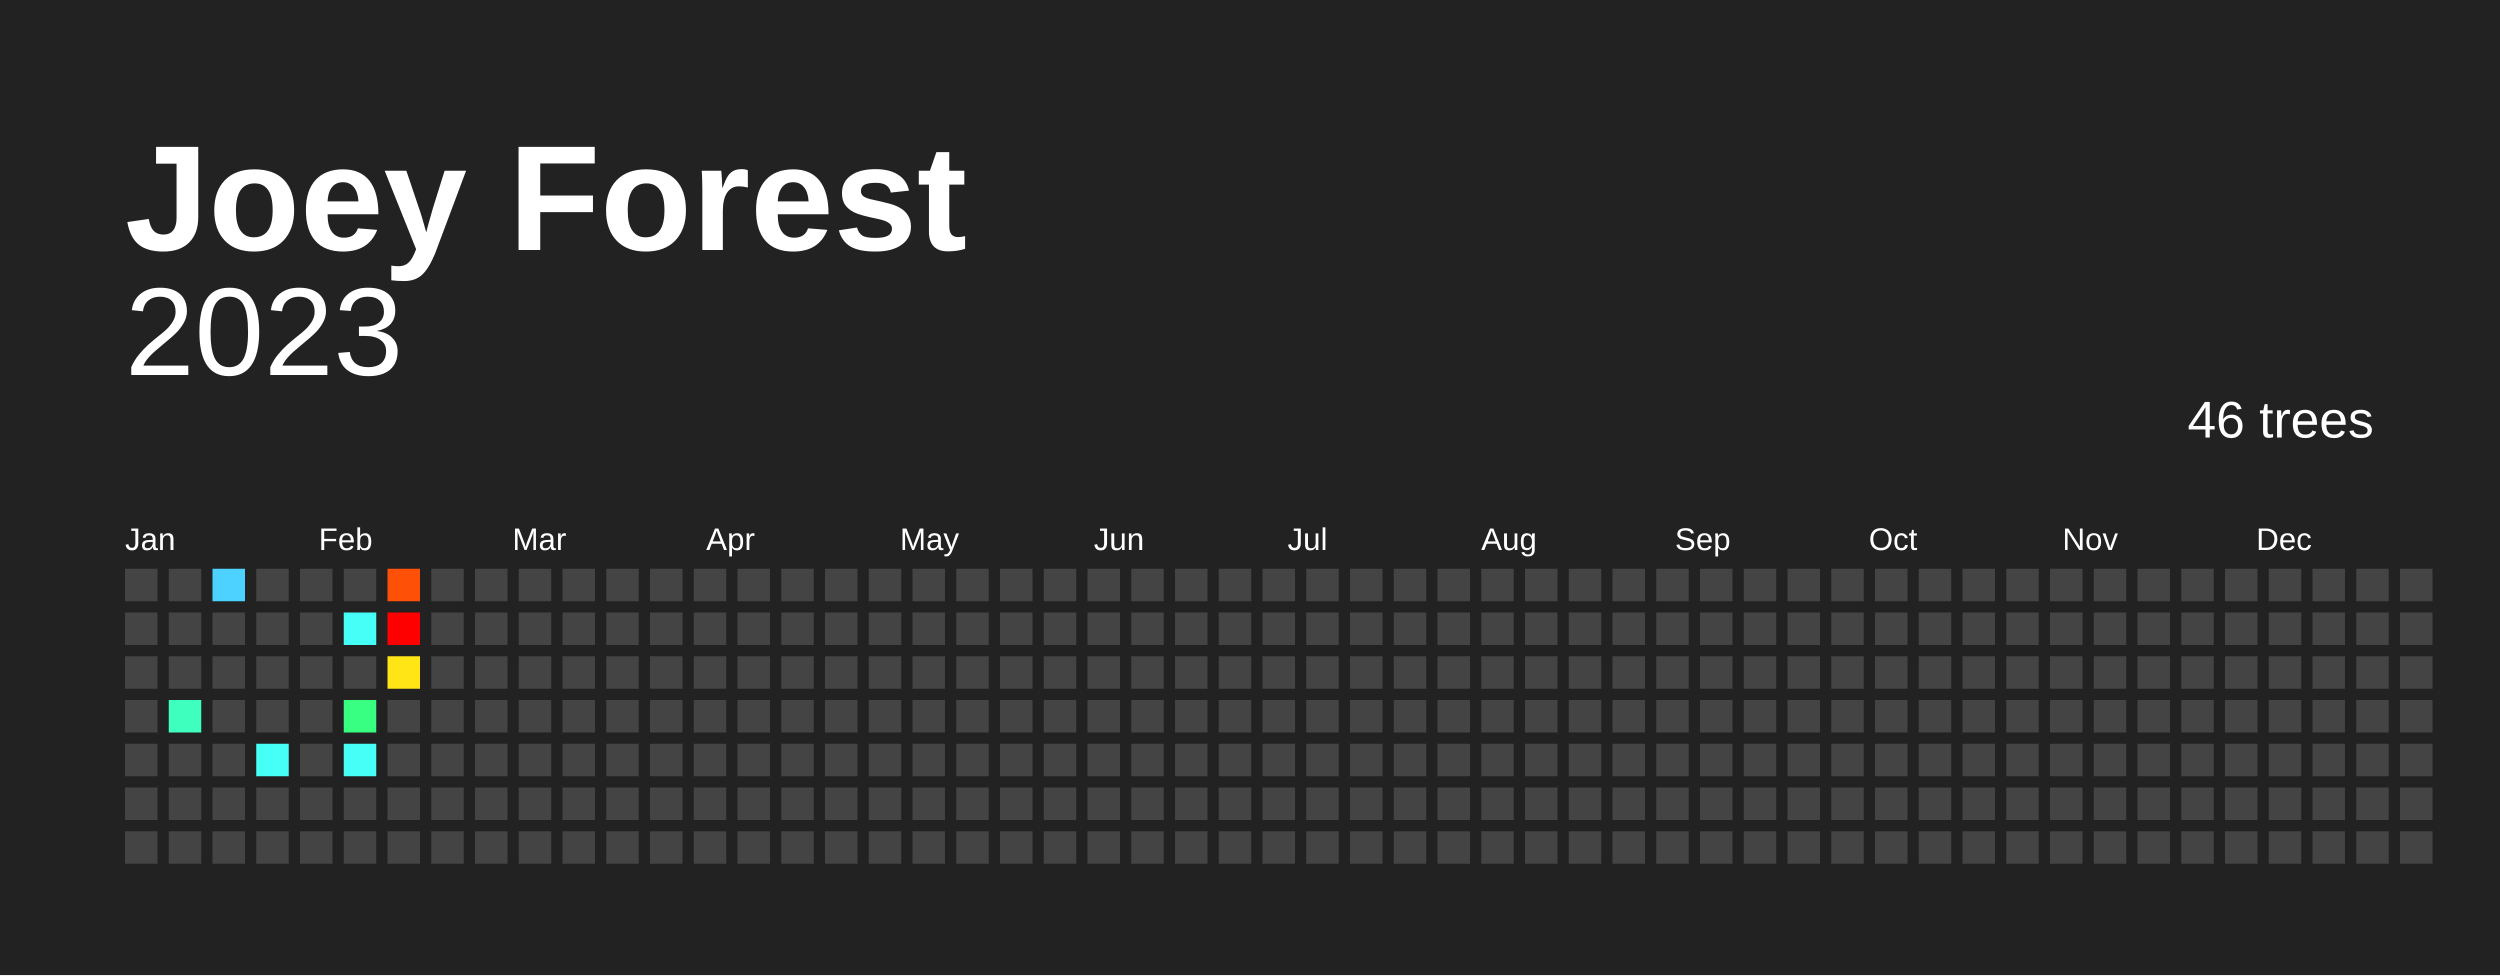
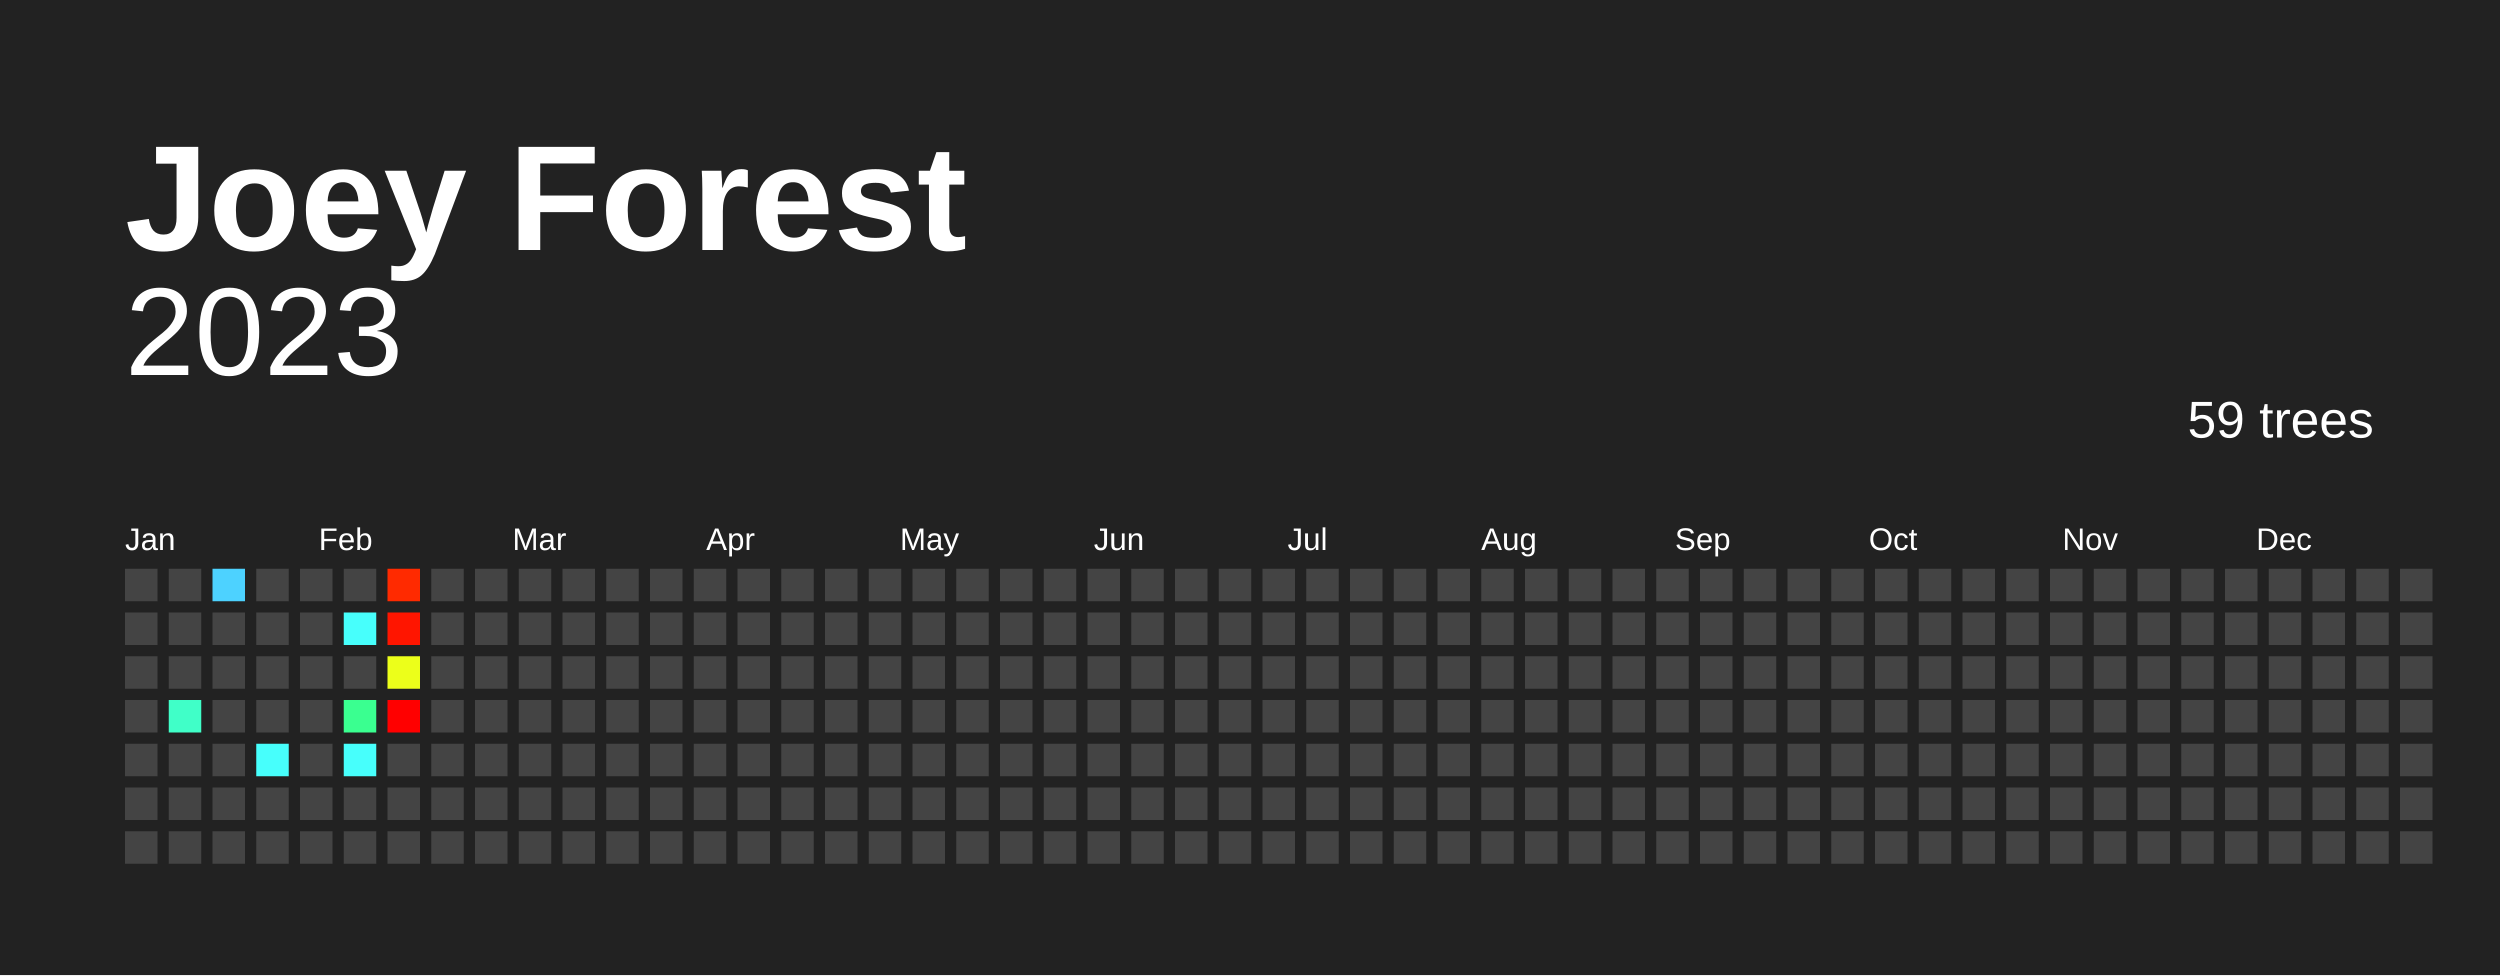
<svg xmlns="http://www.w3.org/2000/svg" baseProfile="full" height="78mm" version="1.1" viewBox="0,0,200,78" width="200mm">
  <defs />
  <rect fill="#222222" height="78" width="200" x="0" y="0" />
  <text fill="#FFFFFF" style="font-size:12px; font-family:Arial; font-weight:bold;" x="10" y="20">Joey Forest</text>
  <text alignment-baseline="hanging" fill="#FFFFFF" style="font-size:10.0px; font-family:Arial;" x="10" y="30">2023</text>
-   <text alignment-baseline="hanging" fill="#FFFFFF" style="font-size:4.125px; font-family:Arial;" x="175" y="35">46 trees</text>
+   <text alignment-baseline="hanging" fill="#FFFFFF" style="font-size:4.125px; font-family:Arial;" x="175" y="35">59 trees</text>
  <text fill="#FFFFFF" style="font-size:2.5px; font-family:Arial" x="10.0" y="44">Jan</text>
  <text fill="#FFFFFF" style="font-size:2.5px; font-family:Arial" x="25.5" y="44">Feb</text>
  <text fill="#FFFFFF" style="font-size:2.5px; font-family:Arial" x="41.0" y="44">Mar</text>
  <text fill="#FFFFFF" style="font-size:2.5px; font-family:Arial" x="56.5" y="44">Apr</text>
  <text fill="#FFFFFF" style="font-size:2.5px; font-family:Arial" x="72.0" y="44">May</text>
  <text fill="#FFFFFF" style="font-size:2.5px; font-family:Arial" x="87.5" y="44">Jun</text>
  <text fill="#FFFFFF" style="font-size:2.5px; font-family:Arial" x="103.0" y="44">Jul</text>
  <text fill="#FFFFFF" style="font-size:2.5px; font-family:Arial" x="118.5" y="44">Aug</text>
  <text fill="#FFFFFF" style="font-size:2.5px; font-family:Arial" x="134.0" y="44">Sep</text>
  <text fill="#FFFFFF" style="font-size:2.5px; font-family:Arial" x="149.5" y="44">Oct</text>
  <text fill="#FFFFFF" style="font-size:2.5px; font-family:Arial" x="165.0" y="44">Nov</text>
  <text fill="#FFFFFF" style="font-size:2.5px; font-family:Arial" x="180.5" y="44">Dec</text>
  <rect fill="#444444" height="2.6" width="2.6" x="10.0" y="45.5" />
  <rect fill="#444444" height="2.6" width="2.6" x="10.0" y="49.0" />
  <rect fill="#444444" height="2.6" width="2.6" x="10.0" y="52.5" />
  <rect fill="#444444" height="2.6" width="2.6" x="10.0" y="56.0" />
  <rect fill="#444444" height="2.6" width="2.6" x="10.0" y="59.5" />
  <rect fill="#444444" height="2.6" width="2.6" x="10.0" y="63.0" />
  <rect fill="#444444" height="2.6" width="2.6" x="10.0" y="66.5" />
  <rect fill="#444444" height="2.6" width="2.6" x="13.5" y="45.5" />
  <rect fill="#444444" height="2.6" width="2.6" x="13.5" y="49.0" />
  <rect fill="#444444" height="2.6" width="2.6" x="13.5" y="52.5" />
-   <rect fill="#3fffbe" height="2.6" width="2.6" x="13.5" y="56.0" />
+   <rect fill="#40ffc8" height="2.6" width="2.6" x="13.5" y="56.0" />
  <rect fill="#444444" height="2.6" width="2.6" x="13.5" y="59.5" />
  <rect fill="#444444" height="2.6" width="2.6" x="13.5" y="63.0" />
  <rect fill="#444444" height="2.6" width="2.6" x="13.5" y="66.5" />
  <rect fill="#4dd2ff" height="2.6" width="2.6" x="17.0" y="45.5" />
  <rect fill="#444444" height="2.6" width="2.6" x="17.0" y="49.0" />
  <rect fill="#444444" height="2.6" width="2.6" x="17.0" y="52.5" />
  <rect fill="#444444" height="2.6" width="2.6" x="17.0" y="56.0" />
  <rect fill="#444444" height="2.6" width="2.6" x="17.0" y="59.5" />
  <rect fill="#444444" height="2.6" width="2.6" x="17.0" y="63.0" />
  <rect fill="#444444" height="2.6" width="2.6" x="17.0" y="66.5" />
  <rect fill="#444444" height="2.6" width="2.6" x="20.5" y="45.5" />
  <rect fill="#444444" height="2.6" width="2.6" x="20.5" y="49.0" />
  <rect fill="#444444" height="2.6" width="2.6" x="20.5" y="52.5" />
  <rect fill="#444444" height="2.6" width="2.6" x="20.5" y="56.0" />
-   <rect fill="#46fff7" height="2.6" width="2.6" x="20.5" y="59.5" />
+   <rect fill="#47fffc" height="2.6" width="2.6" x="20.5" y="59.5" />
  <rect fill="#444444" height="2.6" width="2.6" x="20.5" y="63.0" />
  <rect fill="#444444" height="2.6" width="2.6" x="20.5" y="66.5" />
  <rect fill="#444444" height="2.6" width="2.6" x="24.0" y="45.5" />
  <rect fill="#444444" height="2.6" width="2.6" x="24.0" y="49.0" />
  <rect fill="#444444" height="2.6" width="2.6" x="24.0" y="52.5" />
  <rect fill="#444444" height="2.6" width="2.6" x="24.0" y="56.0" />
  <rect fill="#444444" height="2.6" width="2.6" x="24.0" y="59.5" />
  <rect fill="#444444" height="2.6" width="2.6" x="24.0" y="63.0" />
  <rect fill="#444444" height="2.6" width="2.6" x="24.0" y="66.5" />
  <rect fill="#444444" height="2.6" width="2.6" x="27.5" y="45.5" />
-   <rect fill="#46fff7" height="2.6" width="2.6" x="27.5" y="49.0" />
+   <rect fill="#47fffc" height="2.6" width="2.6" x="27.5" y="49.0" />
  <rect fill="#444444" height="2.6" width="2.6" x="27.5" y="52.5" />
-   <rect fill="#38ff81" height="2.6" width="2.6" x="27.5" y="56.0" />
-   <rect fill="#46fff7" height="2.6" width="2.6" x="27.5" y="59.5" />
+   <rect fill="#3aff90" height="2.6" width="2.6" x="27.5" y="56.0" />
+   <rect fill="#47fffc" height="2.6" width="2.6" x="27.5" y="59.5" />
  <rect fill="#444444" height="2.6" width="2.6" x="27.5" y="63.0" />
  <rect fill="#444444" height="2.6" width="2.6" x="27.5" y="66.5" />
-   <rect fill="#ff5007" height="2.6" width="2.6" x="31.0" y="45.5" />
-   <rect fill="red" height="2.6" width="2.6" x="31.0" y="49.0" />
-   <rect fill="#ffe515" height="2.6" width="2.6" x="31.0" y="52.5" />
-   <rect fill="#444444" height="2.6" width="2.6" x="31.0" y="56.0" />
+   <rect fill="#ff2a00" height="2.6" width="2.6" x="31.0" y="45.5" />
+   <rect fill="#ff1500" height="2.6" width="2.6" x="31.0" y="49.0" />
+   <rect fill="#ecff1a" height="2.6" width="2.6" x="31.0" y="52.5" />
+   <rect fill="red" height="2.6" width="2.6" x="31.0" y="56.0" />
  <rect fill="#444444" height="2.6" width="2.6" x="31.0" y="59.5" />
  <rect fill="#444444" height="2.6" width="2.6" x="31.0" y="63.0" />
  <rect fill="#444444" height="2.6" width="2.6" x="31.0" y="66.5" />
  <rect fill="#444444" height="2.6" width="2.6" x="34.5" y="45.5" />
  <rect fill="#444444" height="2.6" width="2.6" x="34.5" y="49.0" />
  <rect fill="#444444" height="2.6" width="2.6" x="34.5" y="52.5" />
  <rect fill="#444444" height="2.6" width="2.6" x="34.5" y="56.0" />
  <rect fill="#444444" height="2.6" width="2.6" x="34.5" y="59.5" />
  <rect fill="#444444" height="2.6" width="2.6" x="34.5" y="63.0" />
  <rect fill="#444444" height="2.6" width="2.6" x="34.5" y="66.5" />
  <rect fill="#444444" height="2.6" width="2.6" x="38.0" y="45.5" />
  <rect fill="#444444" height="2.6" width="2.6" x="38.0" y="49.0" />
  <rect fill="#444444" height="2.6" width="2.6" x="38.0" y="52.5" />
  <rect fill="#444444" height="2.6" width="2.6" x="38.0" y="56.0" />
  <rect fill="#444444" height="2.6" width="2.6" x="38.0" y="59.5" />
  <rect fill="#444444" height="2.6" width="2.6" x="38.0" y="63.0" />
  <rect fill="#444444" height="2.6" width="2.6" x="38.0" y="66.5" />
  <rect fill="#444444" height="2.6" width="2.6" x="41.5" y="45.5" />
  <rect fill="#444444" height="2.6" width="2.6" x="41.5" y="49.0" />
  <rect fill="#444444" height="2.6" width="2.6" x="41.5" y="52.5" />
  <rect fill="#444444" height="2.6" width="2.6" x="41.5" y="56.0" />
  <rect fill="#444444" height="2.6" width="2.6" x="41.5" y="59.5" />
  <rect fill="#444444" height="2.6" width="2.6" x="41.5" y="63.0" />
  <rect fill="#444444" height="2.6" width="2.6" x="41.5" y="66.5" />
  <rect fill="#444444" height="2.6" width="2.6" x="45.0" y="45.5" />
  <rect fill="#444444" height="2.6" width="2.6" x="45.0" y="49.0" />
  <rect fill="#444444" height="2.6" width="2.6" x="45.0" y="52.5" />
  <rect fill="#444444" height="2.6" width="2.6" x="45.0" y="56.0" />
  <rect fill="#444444" height="2.6" width="2.6" x="45.0" y="59.5" />
  <rect fill="#444444" height="2.6" width="2.6" x="45.0" y="63.0" />
  <rect fill="#444444" height="2.6" width="2.6" x="45.0" y="66.5" />
  <rect fill="#444444" height="2.6" width="2.6" x="48.5" y="45.5" />
  <rect fill="#444444" height="2.6" width="2.6" x="48.5" y="49.0" />
  <rect fill="#444444" height="2.6" width="2.6" x="48.5" y="52.5" />
  <rect fill="#444444" height="2.6" width="2.6" x="48.5" y="56.0" />
  <rect fill="#444444" height="2.6" width="2.6" x="48.5" y="59.5" />
  <rect fill="#444444" height="2.6" width="2.6" x="48.5" y="63.0" />
  <rect fill="#444444" height="2.6" width="2.6" x="48.5" y="66.5" />
  <rect fill="#444444" height="2.6" width="2.6" x="52.0" y="45.5" />
  <rect fill="#444444" height="2.6" width="2.6" x="52.0" y="49.0" />
  <rect fill="#444444" height="2.6" width="2.6" x="52.0" y="52.5" />
  <rect fill="#444444" height="2.6" width="2.6" x="52.0" y="56.0" />
  <rect fill="#444444" height="2.6" width="2.6" x="52.0" y="59.5" />
  <rect fill="#444444" height="2.6" width="2.6" x="52.0" y="63.0" />
  <rect fill="#444444" height="2.6" width="2.6" x="52.0" y="66.5" />
  <rect fill="#444444" height="2.6" width="2.6" x="55.5" y="45.5" />
  <rect fill="#444444" height="2.6" width="2.6" x="55.5" y="49.0" />
  <rect fill="#444444" height="2.6" width="2.6" x="55.5" y="52.5" />
  <rect fill="#444444" height="2.6" width="2.6" x="55.5" y="56.0" />
  <rect fill="#444444" height="2.6" width="2.6" x="55.5" y="59.5" />
  <rect fill="#444444" height="2.6" width="2.6" x="55.5" y="63.0" />
  <rect fill="#444444" height="2.6" width="2.6" x="55.5" y="66.5" />
  <rect fill="#444444" height="2.6" width="2.6" x="59.0" y="45.5" />
  <rect fill="#444444" height="2.6" width="2.6" x="59.0" y="49.0" />
  <rect fill="#444444" height="2.6" width="2.6" x="59.0" y="52.5" />
  <rect fill="#444444" height="2.6" width="2.6" x="59.0" y="56.0" />
  <rect fill="#444444" height="2.6" width="2.6" x="59.0" y="59.5" />
  <rect fill="#444444" height="2.6" width="2.6" x="59.0" y="63.0" />
  <rect fill="#444444" height="2.6" width="2.6" x="59.0" y="66.5" />
  <rect fill="#444444" height="2.6" width="2.6" x="62.5" y="45.5" />
  <rect fill="#444444" height="2.6" width="2.6" x="62.5" y="49.0" />
  <rect fill="#444444" height="2.6" width="2.6" x="62.5" y="52.5" />
  <rect fill="#444444" height="2.6" width="2.6" x="62.5" y="56.0" />
  <rect fill="#444444" height="2.6" width="2.6" x="62.5" y="59.5" />
  <rect fill="#444444" height="2.6" width="2.6" x="62.5" y="63.0" />
  <rect fill="#444444" height="2.6" width="2.6" x="62.5" y="66.5" />
  <rect fill="#444444" height="2.6" width="2.6" x="66.0" y="45.5" />
  <rect fill="#444444" height="2.6" width="2.6" x="66.0" y="49.0" />
  <rect fill="#444444" height="2.6" width="2.6" x="66.0" y="52.5" />
  <rect fill="#444444" height="2.6" width="2.6" x="66.0" y="56.0" />
  <rect fill="#444444" height="2.6" width="2.6" x="66.0" y="59.5" />
  <rect fill="#444444" height="2.6" width="2.6" x="66.0" y="63.0" />
  <rect fill="#444444" height="2.6" width="2.6" x="66.0" y="66.5" />
  <rect fill="#444444" height="2.6" width="2.6" x="69.5" y="45.5" />
  <rect fill="#444444" height="2.6" width="2.6" x="69.5" y="49.0" />
  <rect fill="#444444" height="2.6" width="2.6" x="69.5" y="52.5" />
  <rect fill="#444444" height="2.6" width="2.6" x="69.5" y="56.0" />
  <rect fill="#444444" height="2.6" width="2.6" x="69.5" y="59.5" />
  <rect fill="#444444" height="2.6" width="2.6" x="69.5" y="63.0" />
  <rect fill="#444444" height="2.6" width="2.6" x="69.5" y="66.5" />
  <rect fill="#444444" height="2.6" width="2.6" x="73.0" y="45.5" />
  <rect fill="#444444" height="2.6" width="2.6" x="73.0" y="49.0" />
  <rect fill="#444444" height="2.6" width="2.6" x="73.0" y="52.5" />
  <rect fill="#444444" height="2.6" width="2.6" x="73.0" y="56.0" />
  <rect fill="#444444" height="2.6" width="2.6" x="73.0" y="59.5" />
  <rect fill="#444444" height="2.6" width="2.6" x="73.0" y="63.0" />
  <rect fill="#444444" height="2.6" width="2.6" x="73.0" y="66.5" />
  <rect fill="#444444" height="2.6" width="2.6" x="76.5" y="45.5" />
  <rect fill="#444444" height="2.6" width="2.6" x="76.5" y="49.0" />
  <rect fill="#444444" height="2.6" width="2.6" x="76.5" y="52.5" />
  <rect fill="#444444" height="2.6" width="2.6" x="76.5" y="56.0" />
  <rect fill="#444444" height="2.6" width="2.6" x="76.5" y="59.5" />
  <rect fill="#444444" height="2.6" width="2.6" x="76.5" y="63.0" />
  <rect fill="#444444" height="2.6" width="2.6" x="76.5" y="66.5" />
  <rect fill="#444444" height="2.6" width="2.6" x="80.0" y="45.5" />
  <rect fill="#444444" height="2.6" width="2.6" x="80.0" y="49.0" />
  <rect fill="#444444" height="2.6" width="2.6" x="80.0" y="52.5" />
  <rect fill="#444444" height="2.6" width="2.6" x="80.0" y="56.0" />
  <rect fill="#444444" height="2.6" width="2.6" x="80.0" y="59.5" />
  <rect fill="#444444" height="2.6" width="2.6" x="80.0" y="63.0" />
  <rect fill="#444444" height="2.6" width="2.6" x="80.0" y="66.5" />
  <rect fill="#444444" height="2.6" width="2.6" x="83.5" y="45.5" />
  <rect fill="#444444" height="2.6" width="2.6" x="83.5" y="49.0" />
  <rect fill="#444444" height="2.6" width="2.6" x="83.5" y="52.5" />
  <rect fill="#444444" height="2.6" width="2.6" x="83.5" y="56.0" />
  <rect fill="#444444" height="2.6" width="2.6" x="83.5" y="59.5" />
  <rect fill="#444444" height="2.6" width="2.6" x="83.5" y="63.0" />
  <rect fill="#444444" height="2.6" width="2.6" x="83.5" y="66.5" />
  <rect fill="#444444" height="2.6" width="2.6" x="87.0" y="45.5" />
  <rect fill="#444444" height="2.6" width="2.6" x="87.0" y="49.0" />
  <rect fill="#444444" height="2.6" width="2.6" x="87.0" y="52.5" />
  <rect fill="#444444" height="2.6" width="2.6" x="87.0" y="56.0" />
  <rect fill="#444444" height="2.6" width="2.6" x="87.0" y="59.5" />
  <rect fill="#444444" height="2.6" width="2.6" x="87.0" y="63.0" />
  <rect fill="#444444" height="2.6" width="2.6" x="87.0" y="66.5" />
  <rect fill="#444444" height="2.6" width="2.6" x="90.5" y="45.5" />
  <rect fill="#444444" height="2.6" width="2.6" x="90.5" y="49.0" />
  <rect fill="#444444" height="2.6" width="2.6" x="90.5" y="52.5" />
  <rect fill="#444444" height="2.6" width="2.6" x="90.5" y="56.0" />
  <rect fill="#444444" height="2.6" width="2.6" x="90.5" y="59.5" />
  <rect fill="#444444" height="2.6" width="2.6" x="90.5" y="63.0" />
  <rect fill="#444444" height="2.6" width="2.6" x="90.5" y="66.5" />
  <rect fill="#444444" height="2.6" width="2.6" x="94.0" y="45.5" />
  <rect fill="#444444" height="2.6" width="2.6" x="94.0" y="49.0" />
  <rect fill="#444444" height="2.6" width="2.6" x="94.0" y="52.5" />
  <rect fill="#444444" height="2.6" width="2.6" x="94.0" y="56.0" />
  <rect fill="#444444" height="2.6" width="2.6" x="94.0" y="59.5" />
  <rect fill="#444444" height="2.6" width="2.6" x="94.0" y="63.0" />
  <rect fill="#444444" height="2.6" width="2.6" x="94.0" y="66.5" />
  <rect fill="#444444" height="2.6" width="2.6" x="97.5" y="45.5" />
  <rect fill="#444444" height="2.6" width="2.6" x="97.5" y="49.0" />
  <rect fill="#444444" height="2.6" width="2.6" x="97.5" y="52.5" />
  <rect fill="#444444" height="2.6" width="2.6" x="97.5" y="56.0" />
  <rect fill="#444444" height="2.6" width="2.6" x="97.5" y="59.5" />
  <rect fill="#444444" height="2.6" width="2.6" x="97.5" y="63.0" />
  <rect fill="#444444" height="2.6" width="2.6" x="97.5" y="66.5" />
  <rect fill="#444444" height="2.6" width="2.6" x="101.0" y="45.5" />
  <rect fill="#444444" height="2.6" width="2.6" x="101.0" y="49.0" />
  <rect fill="#444444" height="2.6" width="2.6" x="101.0" y="52.5" />
  <rect fill="#444444" height="2.6" width="2.6" x="101.0" y="56.0" />
  <rect fill="#444444" height="2.6" width="2.6" x="101.0" y="59.5" />
  <rect fill="#444444" height="2.6" width="2.6" x="101.0" y="63.0" />
  <rect fill="#444444" height="2.6" width="2.6" x="101.0" y="66.5" />
  <rect fill="#444444" height="2.6" width="2.6" x="104.5" y="45.5" />
  <rect fill="#444444" height="2.6" width="2.6" x="104.5" y="49.0" />
  <rect fill="#444444" height="2.6" width="2.6" x="104.5" y="52.5" />
  <rect fill="#444444" height="2.6" width="2.6" x="104.5" y="56.0" />
  <rect fill="#444444" height="2.6" width="2.6" x="104.5" y="59.5" />
  <rect fill="#444444" height="2.6" width="2.6" x="104.5" y="63.0" />
  <rect fill="#444444" height="2.6" width="2.6" x="104.5" y="66.5" />
  <rect fill="#444444" height="2.6" width="2.6" x="108.0" y="45.5" />
  <rect fill="#444444" height="2.6" width="2.6" x="108.0" y="49.0" />
  <rect fill="#444444" height="2.6" width="2.6" x="108.0" y="52.5" />
  <rect fill="#444444" height="2.6" width="2.6" x="108.0" y="56.0" />
  <rect fill="#444444" height="2.6" width="2.6" x="108.0" y="59.5" />
  <rect fill="#444444" height="2.6" width="2.6" x="108.0" y="63.0" />
  <rect fill="#444444" height="2.6" width="2.6" x="108.0" y="66.5" />
  <rect fill="#444444" height="2.6" width="2.6" x="111.5" y="45.5" />
  <rect fill="#444444" height="2.6" width="2.6" x="111.5" y="49.0" />
  <rect fill="#444444" height="2.6" width="2.6" x="111.5" y="52.5" />
  <rect fill="#444444" height="2.6" width="2.6" x="111.5" y="56.0" />
  <rect fill="#444444" height="2.6" width="2.6" x="111.5" y="59.5" />
  <rect fill="#444444" height="2.6" width="2.6" x="111.5" y="63.0" />
  <rect fill="#444444" height="2.6" width="2.6" x="111.5" y="66.5" />
  <rect fill="#444444" height="2.6" width="2.6" x="115.0" y="45.5" />
  <rect fill="#444444" height="2.6" width="2.6" x="115.0" y="49.0" />
  <rect fill="#444444" height="2.6" width="2.6" x="115.0" y="52.5" />
  <rect fill="#444444" height="2.6" width="2.6" x="115.0" y="56.0" />
  <rect fill="#444444" height="2.6" width="2.6" x="115.0" y="59.5" />
  <rect fill="#444444" height="2.6" width="2.6" x="115.0" y="63.0" />
  <rect fill="#444444" height="2.6" width="2.6" x="115.0" y="66.5" />
  <rect fill="#444444" height="2.6" width="2.6" x="118.5" y="45.5" />
  <rect fill="#444444" height="2.6" width="2.6" x="118.5" y="49.0" />
  <rect fill="#444444" height="2.6" width="2.6" x="118.5" y="52.5" />
  <rect fill="#444444" height="2.6" width="2.6" x="118.5" y="56.0" />
  <rect fill="#444444" height="2.6" width="2.6" x="118.5" y="59.5" />
  <rect fill="#444444" height="2.6" width="2.6" x="118.5" y="63.0" />
  <rect fill="#444444" height="2.6" width="2.6" x="118.5" y="66.5" />
  <rect fill="#444444" height="2.6" width="2.6" x="122.0" y="45.5" />
  <rect fill="#444444" height="2.6" width="2.6" x="122.0" y="49.0" />
  <rect fill="#444444" height="2.6" width="2.6" x="122.0" y="52.5" />
  <rect fill="#444444" height="2.6" width="2.6" x="122.0" y="56.0" />
  <rect fill="#444444" height="2.6" width="2.6" x="122.0" y="59.5" />
  <rect fill="#444444" height="2.6" width="2.6" x="122.0" y="63.0" />
  <rect fill="#444444" height="2.6" width="2.6" x="122.0" y="66.5" />
  <rect fill="#444444" height="2.6" width="2.6" x="125.5" y="45.5" />
  <rect fill="#444444" height="2.6" width="2.6" x="125.5" y="49.0" />
  <rect fill="#444444" height="2.6" width="2.6" x="125.5" y="52.5" />
  <rect fill="#444444" height="2.6" width="2.6" x="125.5" y="56.0" />
  <rect fill="#444444" height="2.6" width="2.6" x="125.5" y="59.5" />
  <rect fill="#444444" height="2.6" width="2.6" x="125.5" y="63.0" />
  <rect fill="#444444" height="2.6" width="2.6" x="125.5" y="66.5" />
  <rect fill="#444444" height="2.6" width="2.6" x="129.0" y="45.5" />
  <rect fill="#444444" height="2.6" width="2.6" x="129.0" y="49.0" />
  <rect fill="#444444" height="2.6" width="2.6" x="129.0" y="52.5" />
  <rect fill="#444444" height="2.6" width="2.6" x="129.0" y="56.0" />
  <rect fill="#444444" height="2.6" width="2.6" x="129.0" y="59.5" />
  <rect fill="#444444" height="2.6" width="2.6" x="129.0" y="63.0" />
  <rect fill="#444444" height="2.6" width="2.6" x="129.0" y="66.5" />
  <rect fill="#444444" height="2.6" width="2.6" x="132.5" y="45.5" />
  <rect fill="#444444" height="2.6" width="2.6" x="132.5" y="49.0" />
  <rect fill="#444444" height="2.6" width="2.6" x="132.5" y="52.5" />
  <rect fill="#444444" height="2.6" width="2.6" x="132.5" y="56.0" />
  <rect fill="#444444" height="2.6" width="2.6" x="132.5" y="59.5" />
  <rect fill="#444444" height="2.6" width="2.6" x="132.5" y="63.0" />
  <rect fill="#444444" height="2.6" width="2.6" x="132.5" y="66.5" />
  <rect fill="#444444" height="2.6" width="2.6" x="136.0" y="45.5" />
  <rect fill="#444444" height="2.6" width="2.6" x="136.0" y="49.0" />
  <rect fill="#444444" height="2.6" width="2.6" x="136.0" y="52.5" />
  <rect fill="#444444" height="2.6" width="2.6" x="136.0" y="56.0" />
  <rect fill="#444444" height="2.6" width="2.6" x="136.0" y="59.5" />
  <rect fill="#444444" height="2.6" width="2.6" x="136.0" y="63.0" />
  <rect fill="#444444" height="2.6" width="2.6" x="136.0" y="66.5" />
  <rect fill="#444444" height="2.6" width="2.6" x="139.5" y="45.5" />
  <rect fill="#444444" height="2.6" width="2.6" x="139.5" y="49.0" />
  <rect fill="#444444" height="2.6" width="2.6" x="139.5" y="52.5" />
  <rect fill="#444444" height="2.6" width="2.6" x="139.5" y="56.0" />
  <rect fill="#444444" height="2.6" width="2.6" x="139.5" y="59.5" />
  <rect fill="#444444" height="2.6" width="2.6" x="139.5" y="63.0" />
  <rect fill="#444444" height="2.6" width="2.6" x="139.5" y="66.5" />
  <rect fill="#444444" height="2.6" width="2.6" x="143.0" y="45.5" />
  <rect fill="#444444" height="2.6" width="2.6" x="143.0" y="49.0" />
  <rect fill="#444444" height="2.6" width="2.6" x="143.0" y="52.5" />
  <rect fill="#444444" height="2.6" width="2.6" x="143.0" y="56.0" />
  <rect fill="#444444" height="2.6" width="2.6" x="143.0" y="59.5" />
  <rect fill="#444444" height="2.6" width="2.6" x="143.0" y="63.0" />
  <rect fill="#444444" height="2.6" width="2.6" x="143.0" y="66.5" />
  <rect fill="#444444" height="2.6" width="2.6" x="146.5" y="45.5" />
  <rect fill="#444444" height="2.6" width="2.6" x="146.5" y="49.0" />
  <rect fill="#444444" height="2.6" width="2.6" x="146.5" y="52.5" />
  <rect fill="#444444" height="2.6" width="2.6" x="146.5" y="56.0" />
  <rect fill="#444444" height="2.6" width="2.6" x="146.5" y="59.5" />
  <rect fill="#444444" height="2.6" width="2.6" x="146.5" y="63.0" />
  <rect fill="#444444" height="2.6" width="2.6" x="146.5" y="66.5" />
  <rect fill="#444444" height="2.6" width="2.6" x="150.0" y="45.5" />
  <rect fill="#444444" height="2.6" width="2.6" x="150.0" y="49.0" />
  <rect fill="#444444" height="2.6" width="2.6" x="150.0" y="52.5" />
  <rect fill="#444444" height="2.6" width="2.6" x="150.0" y="56.0" />
  <rect fill="#444444" height="2.6" width="2.6" x="150.0" y="59.5" />
  <rect fill="#444444" height="2.6" width="2.6" x="150.0" y="63.0" />
  <rect fill="#444444" height="2.6" width="2.6" x="150.0" y="66.5" />
  <rect fill="#444444" height="2.6" width="2.6" x="153.5" y="45.5" />
  <rect fill="#444444" height="2.6" width="2.6" x="153.5" y="49.0" />
  <rect fill="#444444" height="2.6" width="2.6" x="153.5" y="52.5" />
  <rect fill="#444444" height="2.6" width="2.6" x="153.5" y="56.0" />
  <rect fill="#444444" height="2.6" width="2.6" x="153.5" y="59.5" />
  <rect fill="#444444" height="2.6" width="2.6" x="153.5" y="63.0" />
  <rect fill="#444444" height="2.6" width="2.6" x="153.5" y="66.5" />
  <rect fill="#444444" height="2.6" width="2.6" x="157.0" y="45.5" />
  <rect fill="#444444" height="2.6" width="2.6" x="157.0" y="49.0" />
  <rect fill="#444444" height="2.6" width="2.6" x="157.0" y="52.5" />
  <rect fill="#444444" height="2.6" width="2.6" x="157.0" y="56.0" />
  <rect fill="#444444" height="2.6" width="2.6" x="157.0" y="59.5" />
  <rect fill="#444444" height="2.6" width="2.6" x="157.0" y="63.0" />
  <rect fill="#444444" height="2.6" width="2.6" x="157.0" y="66.5" />
  <rect fill="#444444" height="2.6" width="2.6" x="160.5" y="45.5" />
  <rect fill="#444444" height="2.6" width="2.6" x="160.5" y="49.0" />
  <rect fill="#444444" height="2.6" width="2.6" x="160.5" y="52.5" />
  <rect fill="#444444" height="2.6" width="2.6" x="160.5" y="56.0" />
  <rect fill="#444444" height="2.6" width="2.6" x="160.5" y="59.5" />
  <rect fill="#444444" height="2.6" width="2.6" x="160.5" y="63.0" />
  <rect fill="#444444" height="2.6" width="2.6" x="160.5" y="66.5" />
  <rect fill="#444444" height="2.6" width="2.6" x="164.0" y="45.5" />
  <rect fill="#444444" height="2.6" width="2.6" x="164.0" y="49.0" />
  <rect fill="#444444" height="2.6" width="2.6" x="164.0" y="52.5" />
  <rect fill="#444444" height="2.6" width="2.6" x="164.0" y="56.0" />
  <rect fill="#444444" height="2.6" width="2.6" x="164.0" y="59.5" />
  <rect fill="#444444" height="2.6" width="2.6" x="164.0" y="63.0" />
  <rect fill="#444444" height="2.6" width="2.6" x="164.0" y="66.5" />
  <rect fill="#444444" height="2.6" width="2.6" x="167.5" y="45.5" />
  <rect fill="#444444" height="2.6" width="2.6" x="167.5" y="49.0" />
  <rect fill="#444444" height="2.6" width="2.6" x="167.5" y="52.5" />
  <rect fill="#444444" height="2.6" width="2.6" x="167.5" y="56.0" />
  <rect fill="#444444" height="2.6" width="2.6" x="167.5" y="59.5" />
  <rect fill="#444444" height="2.6" width="2.6" x="167.5" y="63.0" />
  <rect fill="#444444" height="2.6" width="2.6" x="167.5" y="66.5" />
  <rect fill="#444444" height="2.6" width="2.6" x="171.0" y="45.5" />
  <rect fill="#444444" height="2.6" width="2.6" x="171.0" y="49.0" />
  <rect fill="#444444" height="2.6" width="2.6" x="171.0" y="52.5" />
  <rect fill="#444444" height="2.6" width="2.6" x="171.0" y="56.0" />
  <rect fill="#444444" height="2.6" width="2.6" x="171.0" y="59.5" />
  <rect fill="#444444" height="2.6" width="2.6" x="171.0" y="63.0" />
  <rect fill="#444444" height="2.6" width="2.6" x="171.0" y="66.5" />
  <rect fill="#444444" height="2.6" width="2.6" x="174.5" y="45.5" />
  <rect fill="#444444" height="2.6" width="2.6" x="174.5" y="49.0" />
  <rect fill="#444444" height="2.6" width="2.6" x="174.5" y="52.5" />
  <rect fill="#444444" height="2.6" width="2.6" x="174.5" y="56.0" />
  <rect fill="#444444" height="2.6" width="2.6" x="174.5" y="59.5" />
  <rect fill="#444444" height="2.6" width="2.6" x="174.5" y="63.0" />
  <rect fill="#444444" height="2.6" width="2.6" x="174.5" y="66.5" />
  <rect fill="#444444" height="2.6" width="2.6" x="178.0" y="45.5" />
  <rect fill="#444444" height="2.6" width="2.6" x="178.0" y="49.0" />
  <rect fill="#444444" height="2.6" width="2.6" x="178.0" y="52.5" />
  <rect fill="#444444" height="2.6" width="2.6" x="178.0" y="56.0" />
  <rect fill="#444444" height="2.6" width="2.6" x="178.0" y="59.5" />
  <rect fill="#444444" height="2.6" width="2.6" x="178.0" y="63.0" />
  <rect fill="#444444" height="2.6" width="2.6" x="178.0" y="66.5" />
  <rect fill="#444444" height="2.6" width="2.6" x="181.5" y="45.5" />
  <rect fill="#444444" height="2.6" width="2.6" x="181.5" y="49.0" />
  <rect fill="#444444" height="2.6" width="2.6" x="181.5" y="52.5" />
  <rect fill="#444444" height="2.6" width="2.6" x="181.5" y="56.0" />
  <rect fill="#444444" height="2.6" width="2.6" x="181.5" y="59.5" />
  <rect fill="#444444" height="2.6" width="2.6" x="181.5" y="63.0" />
  <rect fill="#444444" height="2.6" width="2.6" x="181.5" y="66.5" />
  <rect fill="#444444" height="2.6" width="2.6" x="185.0" y="45.5" />
  <rect fill="#444444" height="2.6" width="2.6" x="185.0" y="49.0" />
  <rect fill="#444444" height="2.6" width="2.6" x="185.0" y="52.5" />
  <rect fill="#444444" height="2.6" width="2.6" x="185.0" y="56.0" />
  <rect fill="#444444" height="2.6" width="2.6" x="185.0" y="59.5" />
  <rect fill="#444444" height="2.6" width="2.6" x="185.0" y="63.0" />
  <rect fill="#444444" height="2.6" width="2.6" x="185.0" y="66.5" />
  <rect fill="#444444" height="2.6" width="2.6" x="188.5" y="45.5" />
  <rect fill="#444444" height="2.6" width="2.6" x="188.5" y="49.0" />
  <rect fill="#444444" height="2.6" width="2.6" x="188.5" y="52.5" />
  <rect fill="#444444" height="2.6" width="2.6" x="188.5" y="56.0" />
  <rect fill="#444444" height="2.6" width="2.6" x="188.5" y="59.5" />
  <rect fill="#444444" height="2.6" width="2.6" x="188.5" y="63.0" />
  <rect fill="#444444" height="2.6" width="2.6" x="188.5" y="66.5" />
  <rect fill="#444444" height="2.6" width="2.6" x="192.0" y="45.5" />
  <rect fill="#444444" height="2.6" width="2.6" x="192.0" y="49.0" />
  <rect fill="#444444" height="2.6" width="2.6" x="192.0" y="52.5" />
  <rect fill="#444444" height="2.6" width="2.6" x="192.0" y="56.0" />
  <rect fill="#444444" height="2.6" width="2.6" x="192.0" y="59.5" />
  <rect fill="#444444" height="2.6" width="2.6" x="192.0" y="63.0" />
  <rect fill="#444444" height="2.6" width="2.6" x="192.0" y="66.5" />
</svg>
